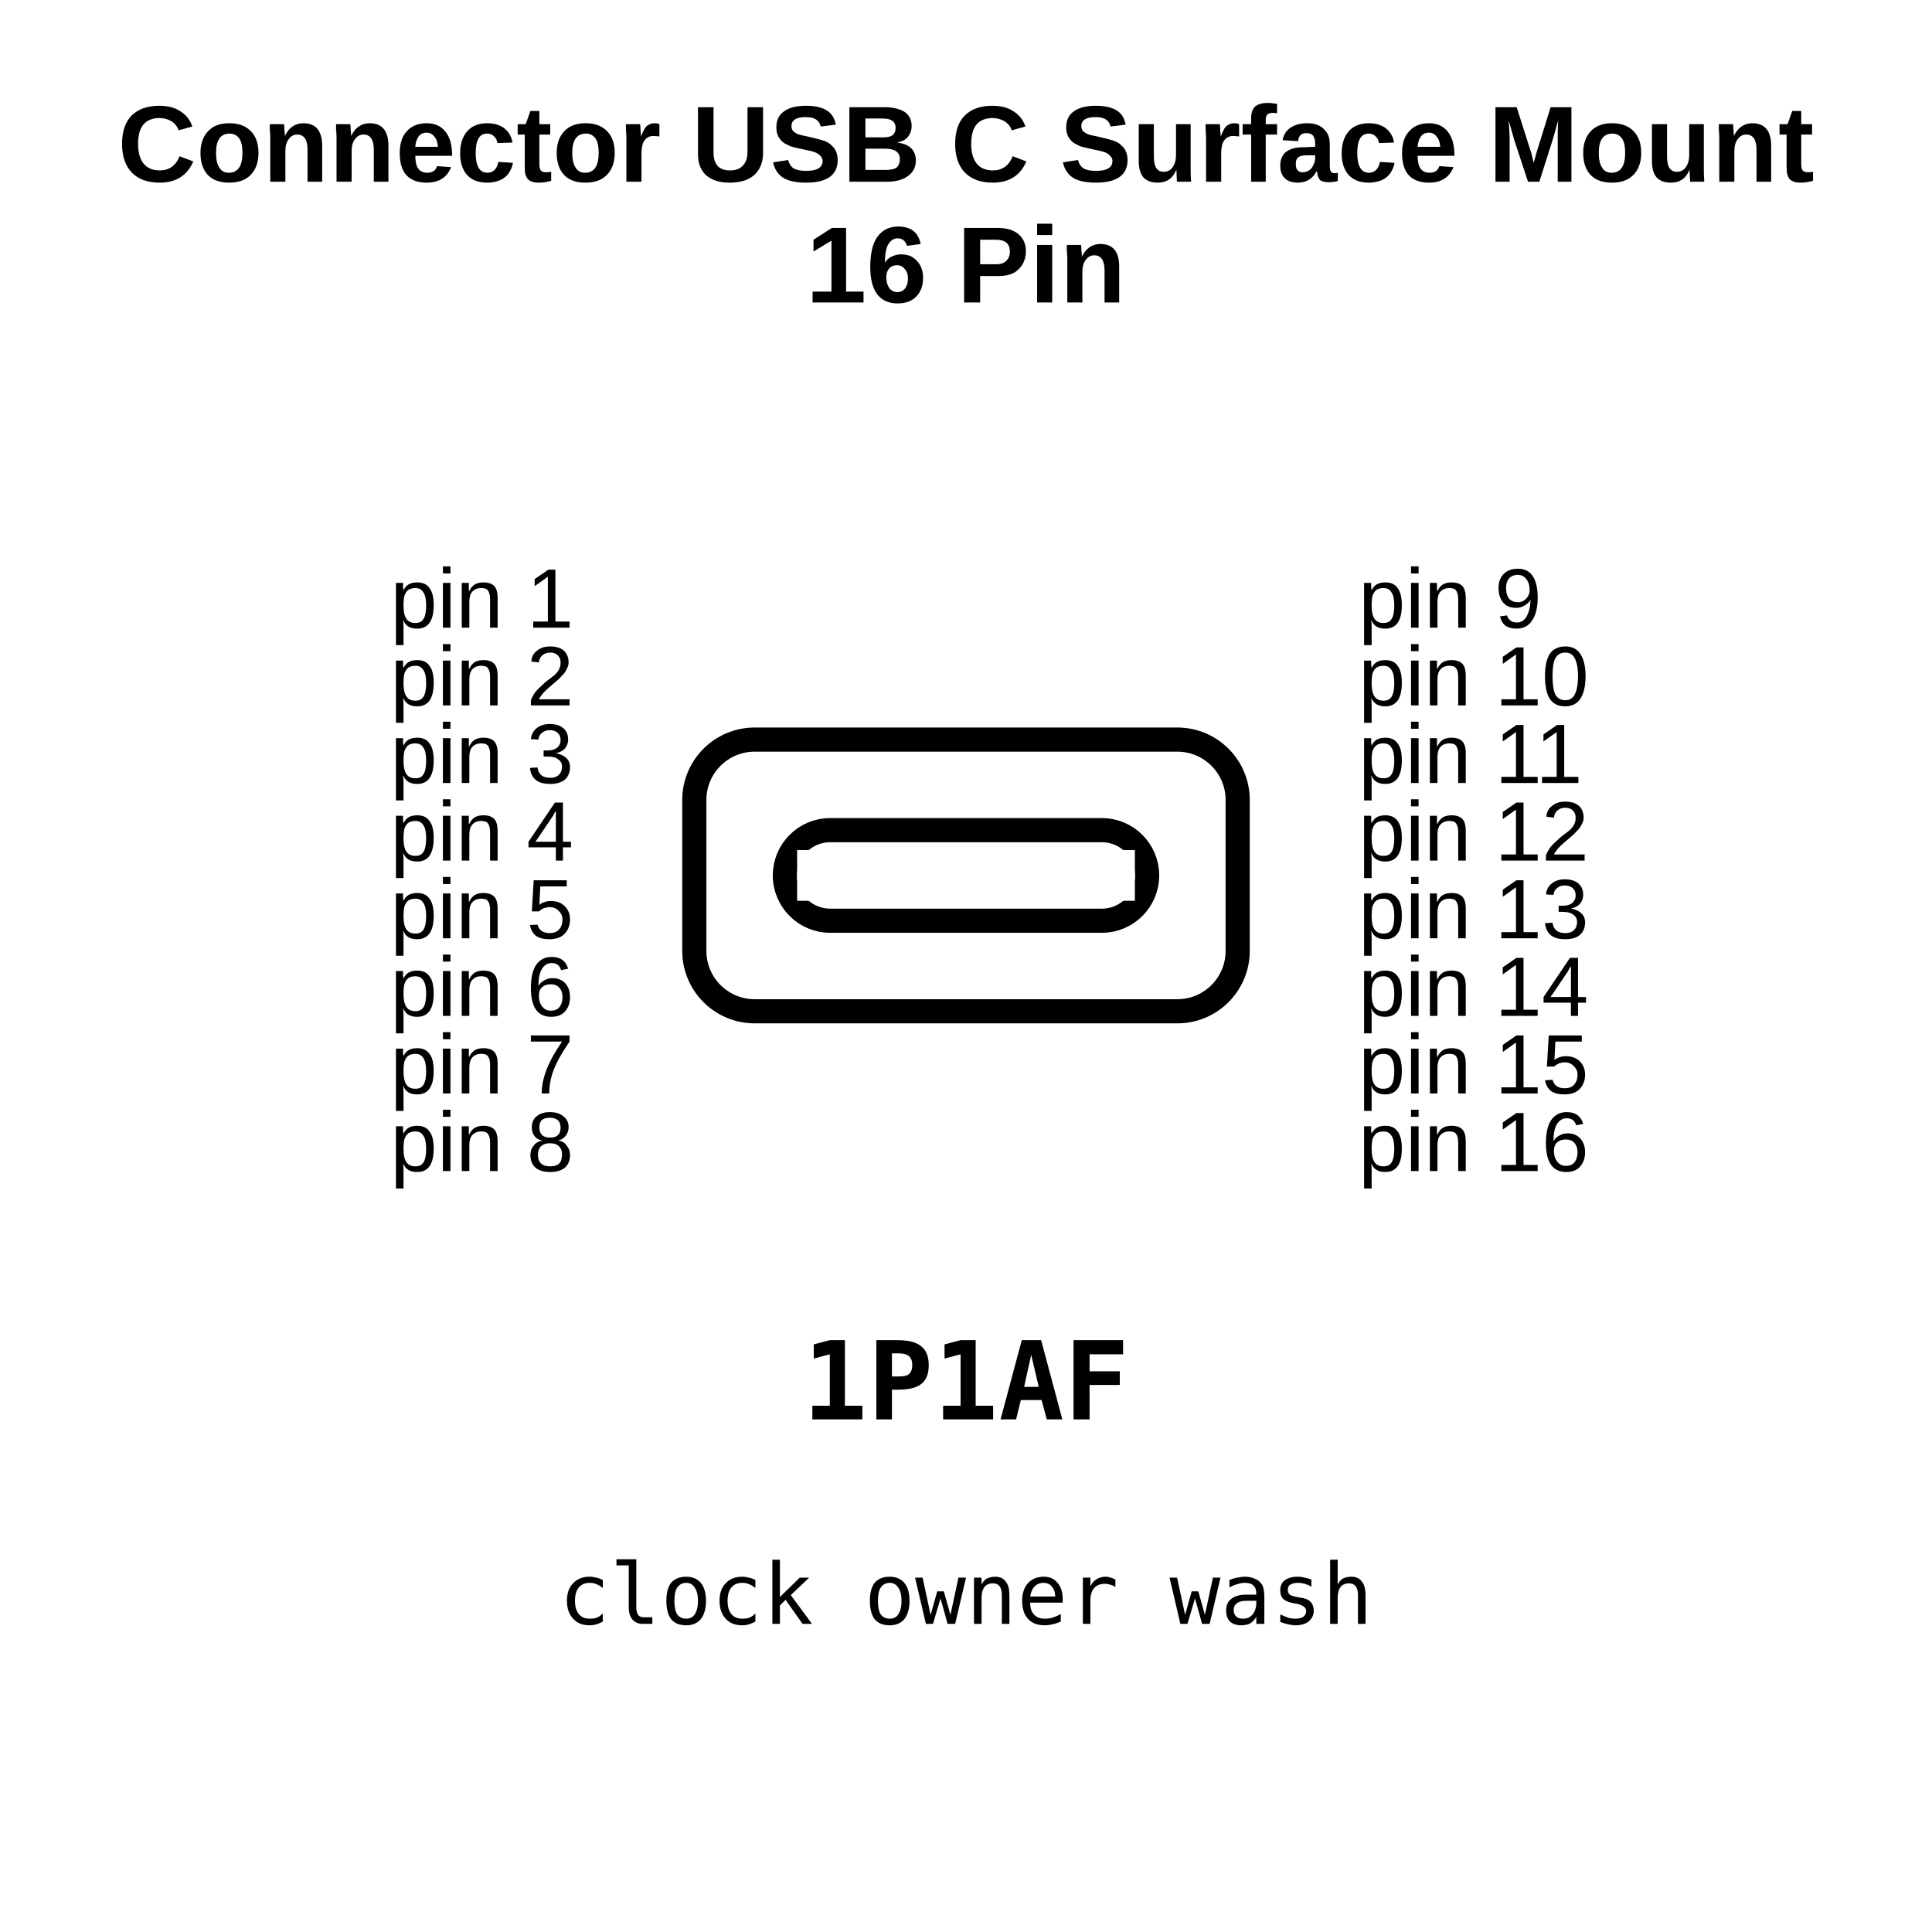
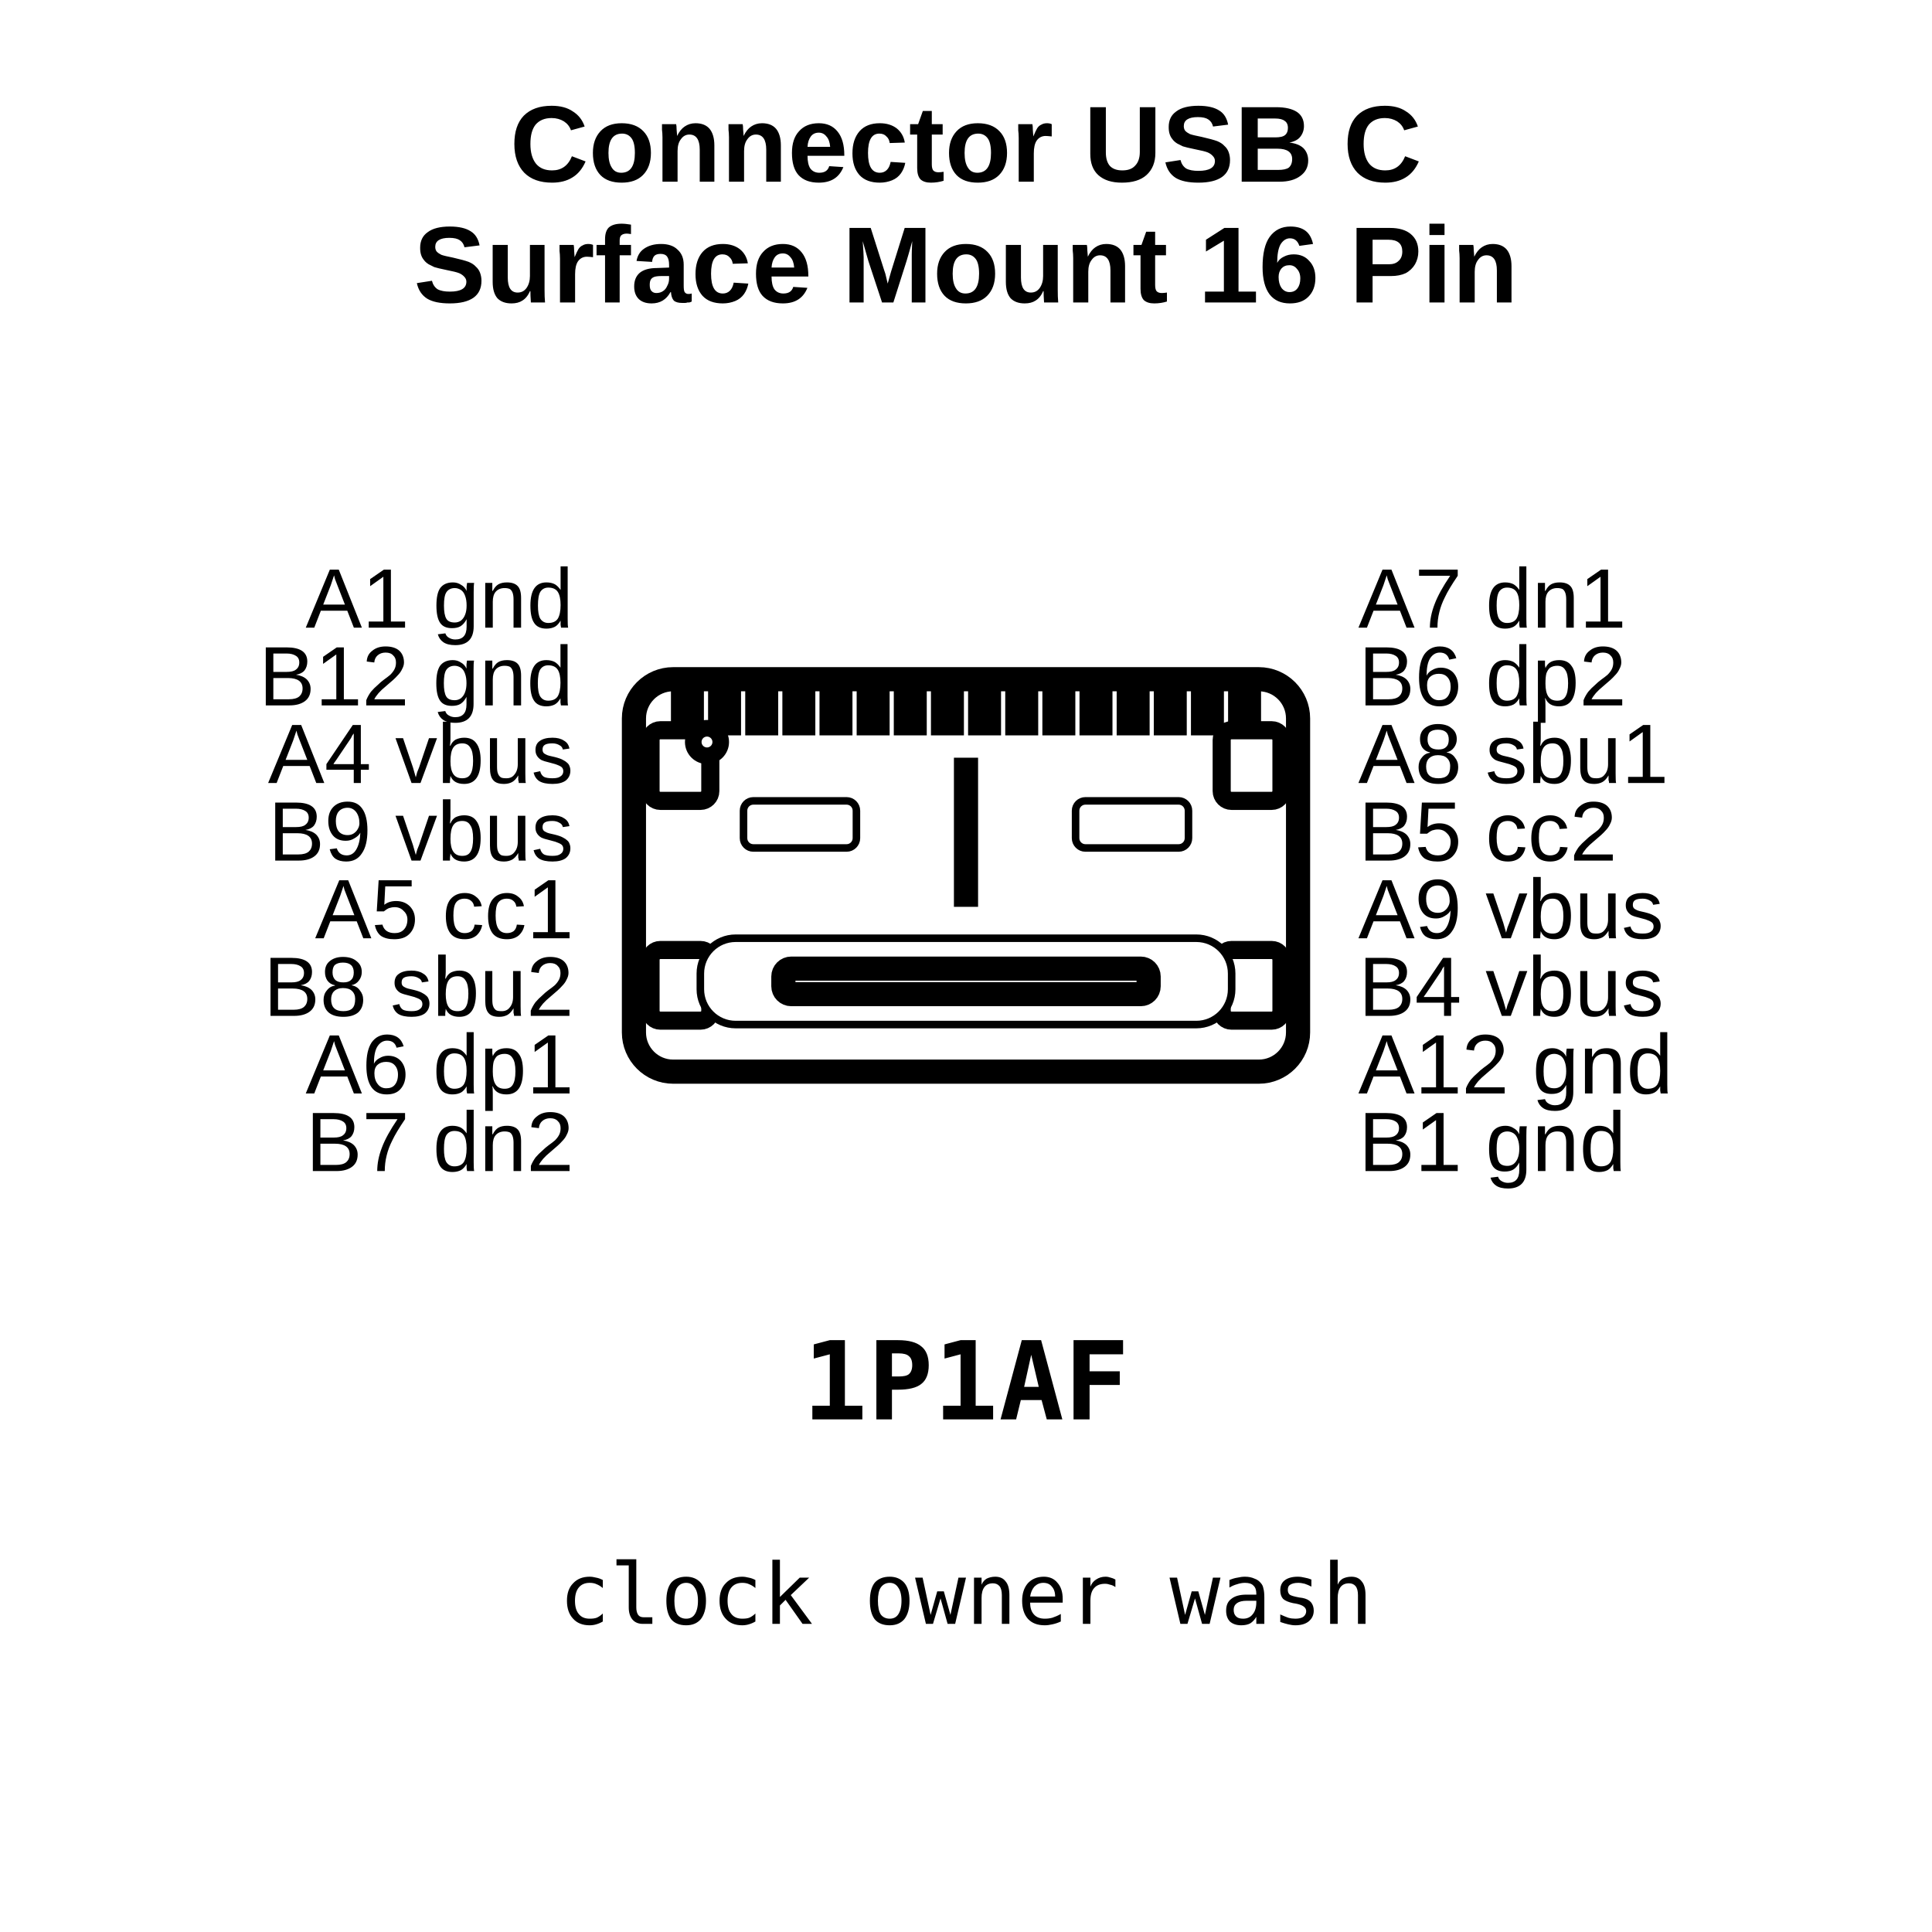
<svg xmlns="http://www.w3.org/2000/svg" width="64mm" height="64mm" viewBox="0 0 64 64">
  <rect x="0" y="0" width="64" height="64" fill="#FFFFFF" stroke="none" />
-   <text x="32" y="5" font-family="Arial, sans-serif" font-size="3.6" font-weight="bold" text-anchor="middle" dominant-baseline="middle" fill="#000000">Connector USB C Surface Mount</text>
-   <text x="32" y="9" font-family="Arial, sans-serif" font-size="3.6" font-weight="bold" text-anchor="middle" dominant-baseline="middle" fill="#000000">16 Pin</text>
-   <rect x="23" y="24.5" width="18" height="9" rx="2" ry="2" fill="#FFFFFF" stroke="#000000" stroke-width="0.8" />
-   <rect x="26" y="27.5" width="12" height="3" rx="1.5" ry="1.5" fill="#FFFFFF" stroke="#000000" stroke-width="0.8" />
-   <line x1="26.706" y1="29.84" x2="26.706" y2="28.16" fill="#000000" stroke="#FFFFFF" stroke-width="0.6" />
-   <line x1="27.412" y1="29.84" x2="27.412" y2="28.16" fill="#000000" stroke="#FFFFFF" stroke-width="0.6" />
-   <line x1="28.118" y1="29.84" x2="28.118" y2="28.16" fill="#000000" stroke="#FFFFFF" stroke-width="0.6" />
-   <line x1="28.823" y1="29.84" x2="28.823" y2="28.16" fill="#000000" stroke="#FFFFFF" stroke-width="0.6" />
-   <line x1="29.529" y1="29.84" x2="29.529" y2="28.16" fill="#000000" stroke="#FFFFFF" stroke-width="0.6" />
-   <line x1="30.235" y1="29.84" x2="30.235" y2="28.16" fill="#000000" stroke="#FFFFFF" stroke-width="0.6" />
-   <line x1="30.941" y1="29.84" x2="30.941" y2="28.16" fill="#000000" stroke="#FFFFFF" stroke-width="0.6" />
-   <line x1="31.647" y1="29.84" x2="31.647" y2="28.16" fill="#000000" stroke="#FFFFFF" stroke-width="0.6" />
-   <line x1="32.353" y1="29.84" x2="32.353" y2="28.16" fill="#000000" stroke="#FFFFFF" stroke-width="0.6" />
-   <line x1="33.059" y1="29.84" x2="33.059" y2="28.16" fill="#000000" stroke="#FFFFFF" stroke-width="0.6" />
-   <line x1="33.765" y1="29.84" x2="33.765" y2="28.16" fill="#000000" stroke="#FFFFFF" stroke-width="0.6" />
-   <line x1="34.471" y1="29.84" x2="34.471" y2="28.16" fill="#000000" stroke="#FFFFFF" stroke-width="0.6" />
-   <line x1="35.176" y1="29.84" x2="35.176" y2="28.16" fill="#000000" stroke="#FFFFFF" stroke-width="0.6" />
-   <line x1="35.882" y1="29.84" x2="35.882" y2="28.16" fill="#000000" stroke="#FFFFFF" stroke-width="0.6" />
-   <line x1="36.588" y1="29.84" x2="36.588" y2="28.16" fill="#000000" stroke="#FFFFFF" stroke-width="0.6" />
-   <line x1="37.294" y1="29.84" x2="37.294" y2="28.16" fill="#000000" stroke="#FFFFFF" stroke-width="0.6" />
-   <text x="19" y="20" font-family="Arial, sans-serif" font-size="2.8" text-anchor="end" dominant-baseline="middle" fill="#000000">pin 1</text>
-   <text x="19" y="22.571" font-family="Arial, sans-serif" font-size="2.8" text-anchor="end" dominant-baseline="middle" fill="#000000">pin 2</text>
-   <text x="19" y="25.143" font-family="Arial, sans-serif" font-size="2.8" text-anchor="end" dominant-baseline="middle" fill="#000000">pin 3</text>
-   <text x="19" y="27.714" font-family="Arial, sans-serif" font-size="2.8" text-anchor="end" dominant-baseline="middle" fill="#000000">pin 4</text>
-   <text x="19" y="30.286" font-family="Arial, sans-serif" font-size="2.8" text-anchor="end" dominant-baseline="middle" fill="#000000">pin 5</text>
-   <text x="19" y="32.857" font-family="Arial, sans-serif" font-size="2.8" text-anchor="end" dominant-baseline="middle" fill="#000000">pin 6</text>
-   <text x="19" y="35.429" font-family="Arial, sans-serif" font-size="2.8" text-anchor="end" dominant-baseline="middle" fill="#000000">pin 7</text>
-   <text x="19" y="38" font-family="Arial, sans-serif" font-size="2.8" text-anchor="end" dominant-baseline="middle" fill="#000000">pin 8</text>
-   <text x="45" y="20" font-family="Arial, sans-serif" font-size="2.8" text-anchor="start" dominant-baseline="middle" fill="#000000">pin 9</text>
-   <text x="45" y="22.571" font-family="Arial, sans-serif" font-size="2.8" text-anchor="start" dominant-baseline="middle" fill="#000000">pin 10</text>
-   <text x="45" y="25.143" font-family="Arial, sans-serif" font-size="2.8" text-anchor="start" dominant-baseline="middle" fill="#000000">pin 11</text>
-   <text x="45" y="27.714" font-family="Arial, sans-serif" font-size="2.8" text-anchor="start" dominant-baseline="middle" fill="#000000">pin 12</text>
-   <text x="45" y="30.286" font-family="Arial, sans-serif" font-size="2.8" text-anchor="start" dominant-baseline="middle" fill="#000000">pin 13</text>
-   <text x="45" y="32.857" font-family="Arial, sans-serif" font-size="2.8" text-anchor="start" dominant-baseline="middle" fill="#000000">pin 14</text>
-   <text x="45" y="35.429" font-family="Arial, sans-serif" font-size="2.8" text-anchor="start" dominant-baseline="middle" fill="#000000">pin 15</text>
-   <text x="45" y="38" font-family="Arial, sans-serif" font-size="2.8" text-anchor="start" dominant-baseline="middle" fill="#000000">pin 16</text>
+   <text x="32" y="5" font-family="Arial, sans-serif" font-size="3.6" font-weight="bold" text-anchor="middle" dominant-baseline="middle" fill="#000000">Connector USB C</text>
+   <text x="32" y="9" font-family="Arial, sans-serif" font-size="3.6" font-weight="bold" text-anchor="middle" dominant-baseline="middle" fill="#000000">Surface Mount 16 Pin</text>
+   <rect x="21" y="22.5" width="22" height="13" rx="1.3" ry="1.3" fill="#FFFFFF" stroke="#000000" stroke-width="0.8" />
+   <rect x="22.526" y="22.5" width="0.492" height="1.56" fill="#FFFFFF" stroke="#000000" stroke-width="0.6" />
+   <rect x="23.756" y="22.5" width="0.492" height="1.56" fill="#FFFFFF" stroke="#000000" stroke-width="0.6" />
+   <rect x="24.987" y="22.5" width="0.492" height="1.56" fill="#FFFFFF" stroke="#000000" stroke-width="0.6" />
+   <rect x="26.217" y="22.5" width="0.492" height="1.56" fill="#FFFFFF" stroke="#000000" stroke-width="0.6" />
+   <rect x="27.447" y="22.5" width="0.492" height="1.56" fill="#FFFFFF" stroke="#000000" stroke-width="0.6" />
+   <rect x="28.678" y="22.5" width="0.492" height="1.56" fill="#FFFFFF" stroke="#000000" stroke-width="0.6" />
+   <rect x="29.908" y="22.5" width="0.492" height="1.56" fill="#FFFFFF" stroke="#000000" stroke-width="0.6" />
+   <rect x="31.139" y="22.5" width="0.492" height="1.56" fill="#FFFFFF" stroke="#000000" stroke-width="0.6" />
+   <rect x="32.369" y="22.5" width="0.492" height="1.56" fill="#FFFFFF" stroke="#000000" stroke-width="0.6" />
+   <rect x="33.6" y="22.5" width="0.492" height="1.56" fill="#FFFFFF" stroke="#000000" stroke-width="0.6" />
+   <rect x="34.83" y="22.5" width="0.492" height="1.56" fill="#FFFFFF" stroke="#000000" stroke-width="0.6" />
+   <rect x="36.06" y="22.5" width="0.492" height="1.56" fill="#FFFFFF" stroke="#000000" stroke-width="0.6" />
+   <rect x="37.291" y="22.5" width="0.492" height="1.56" fill="#FFFFFF" stroke="#000000" stroke-width="0.6" />
+   <rect x="38.521" y="22.5" width="0.492" height="1.56" fill="#FFFFFF" stroke="#000000" stroke-width="0.6" />
+   <rect x="39.752" y="22.5" width="0.492" height="1.56" fill="#FFFFFF" stroke="#000000" stroke-width="0.6" />
+   <rect x="40.982" y="22.5" width="0.492" height="1.56" fill="#FFFFFF" stroke="#000000" stroke-width="0.6" />
+   <rect x="21.55" y="24.19" width="1.98" height="2.34" rx="0.325" ry="0.325" fill="#FFFFFF" stroke="#000000" stroke-width="0.6" />
+   <rect x="21.55" y="31.47" width="1.98" height="2.34" rx="0.325" ry="0.325" fill="#FFFFFF" stroke="#000000" stroke-width="0.6" />
+   <rect x="40.47" y="24.19" width="1.98" height="2.34" rx="0.325" ry="0.325" fill="#FFFFFF" stroke="#000000" stroke-width="0.6" />
+   <rect x="40.47" y="31.47" width="1.98" height="2.34" rx="0.325" ry="0.325" fill="#FFFFFF" stroke="#000000" stroke-width="0.6" />
+   <rect x="24.63" y="26.53" width="3.74" height="1.56" rx="0.325" ry="0.325" fill="#FFFFFF" stroke="#000000" stroke-width="0.25" />
+   <rect x="35.63" y="26.53" width="3.74" height="1.56" rx="0.325" ry="0.325" fill="#FFFFFF" stroke="#000000" stroke-width="0.25" />
+   <line x1="32" y1="30.04" x2="32" y2="25.1" fill="#000000" stroke="#000000" stroke-width="0.8" />
+   <rect x="23.2" y="31.08" width="17.6" height="2.86" rx="1.17" ry="1.17" fill="#FFFFFF" stroke="#000000" stroke-width="0.25" />
+   <rect x="25.95" y="32.087" width="12.1" height="0.845" rx="0.26" ry="0.26" fill="#FFFFFF" stroke="#000000" stroke-width="0.8" />
+   <circle cx="23.42" cy="24.58" r="0.455" fill="#FFFFFF" stroke="#000000" stroke-width="0.55" />
+   <text x="19" y="20" font-family="Arial, sans-serif" font-size="2.8" text-anchor="end" dominant-baseline="middle" fill="#000000">A1 gnd</text>
+   <text x="19" y="22.571" font-family="Arial, sans-serif" font-size="2.8" text-anchor="end" dominant-baseline="middle" fill="#000000">B12 gnd</text>
+   <text x="19" y="25.143" font-family="Arial, sans-serif" font-size="2.8" text-anchor="end" dominant-baseline="middle" fill="#000000">A4 vbus</text>
+   <text x="19" y="27.714" font-family="Arial, sans-serif" font-size="2.8" text-anchor="end" dominant-baseline="middle" fill="#000000">B9 vbus</text>
+   <text x="19" y="30.286" font-family="Arial, sans-serif" font-size="2.8" text-anchor="end" dominant-baseline="middle" fill="#000000">A5 cc1</text>
+   <text x="19" y="32.857" font-family="Arial, sans-serif" font-size="2.8" text-anchor="end" dominant-baseline="middle" fill="#000000">B8 sbu2</text>
+   <text x="19" y="35.429" font-family="Arial, sans-serif" font-size="2.8" text-anchor="end" dominant-baseline="middle" fill="#000000">A6 dp1</text>
+   <text x="19" y="38" font-family="Arial, sans-serif" font-size="2.8" text-anchor="end" dominant-baseline="middle" fill="#000000">B7 dn2</text>
+   <text x="45" y="20" font-family="Arial, sans-serif" font-size="2.8" text-anchor="start" dominant-baseline="middle" fill="#000000">A7 dn1</text>
+   <text x="45" y="22.571" font-family="Arial, sans-serif" font-size="2.8" text-anchor="start" dominant-baseline="middle" fill="#000000">B6 dp2</text>
+   <text x="45" y="25.143" font-family="Arial, sans-serif" font-size="2.8" text-anchor="start" dominant-baseline="middle" fill="#000000">A8 sbu1</text>
+   <text x="45" y="27.714" font-family="Arial, sans-serif" font-size="2.8" text-anchor="start" dominant-baseline="middle" fill="#000000">B5 cc2</text>
+   <text x="45" y="30.286" font-family="Arial, sans-serif" font-size="2.8" text-anchor="start" dominant-baseline="middle" fill="#000000">A9 vbus</text>
+   <text x="45" y="32.857" font-family="Arial, sans-serif" font-size="2.8" text-anchor="start" dominant-baseline="middle" fill="#000000">B4 vbus</text>
+   <text x="45" y="35.429" font-family="Arial, sans-serif" font-size="2.8" text-anchor="start" dominant-baseline="middle" fill="#000000">A12 gnd</text>
+   <text x="45" y="38" font-family="Arial, sans-serif" font-size="2.8" text-anchor="start" dominant-baseline="middle" fill="#000000">B1 gnd</text>
  <text x="32" y="46" font-family="Consolas, monospace" font-size="3.6" font-weight="bold" text-anchor="middle" dominant-baseline="middle" fill="#000000">1P1AF</text>
  <text x="32" y="53" font-family="Consolas, monospace" font-size="2.8" text-anchor="middle" dominant-baseline="middle" fill="#000000">clock owner wash</text>
</svg>
